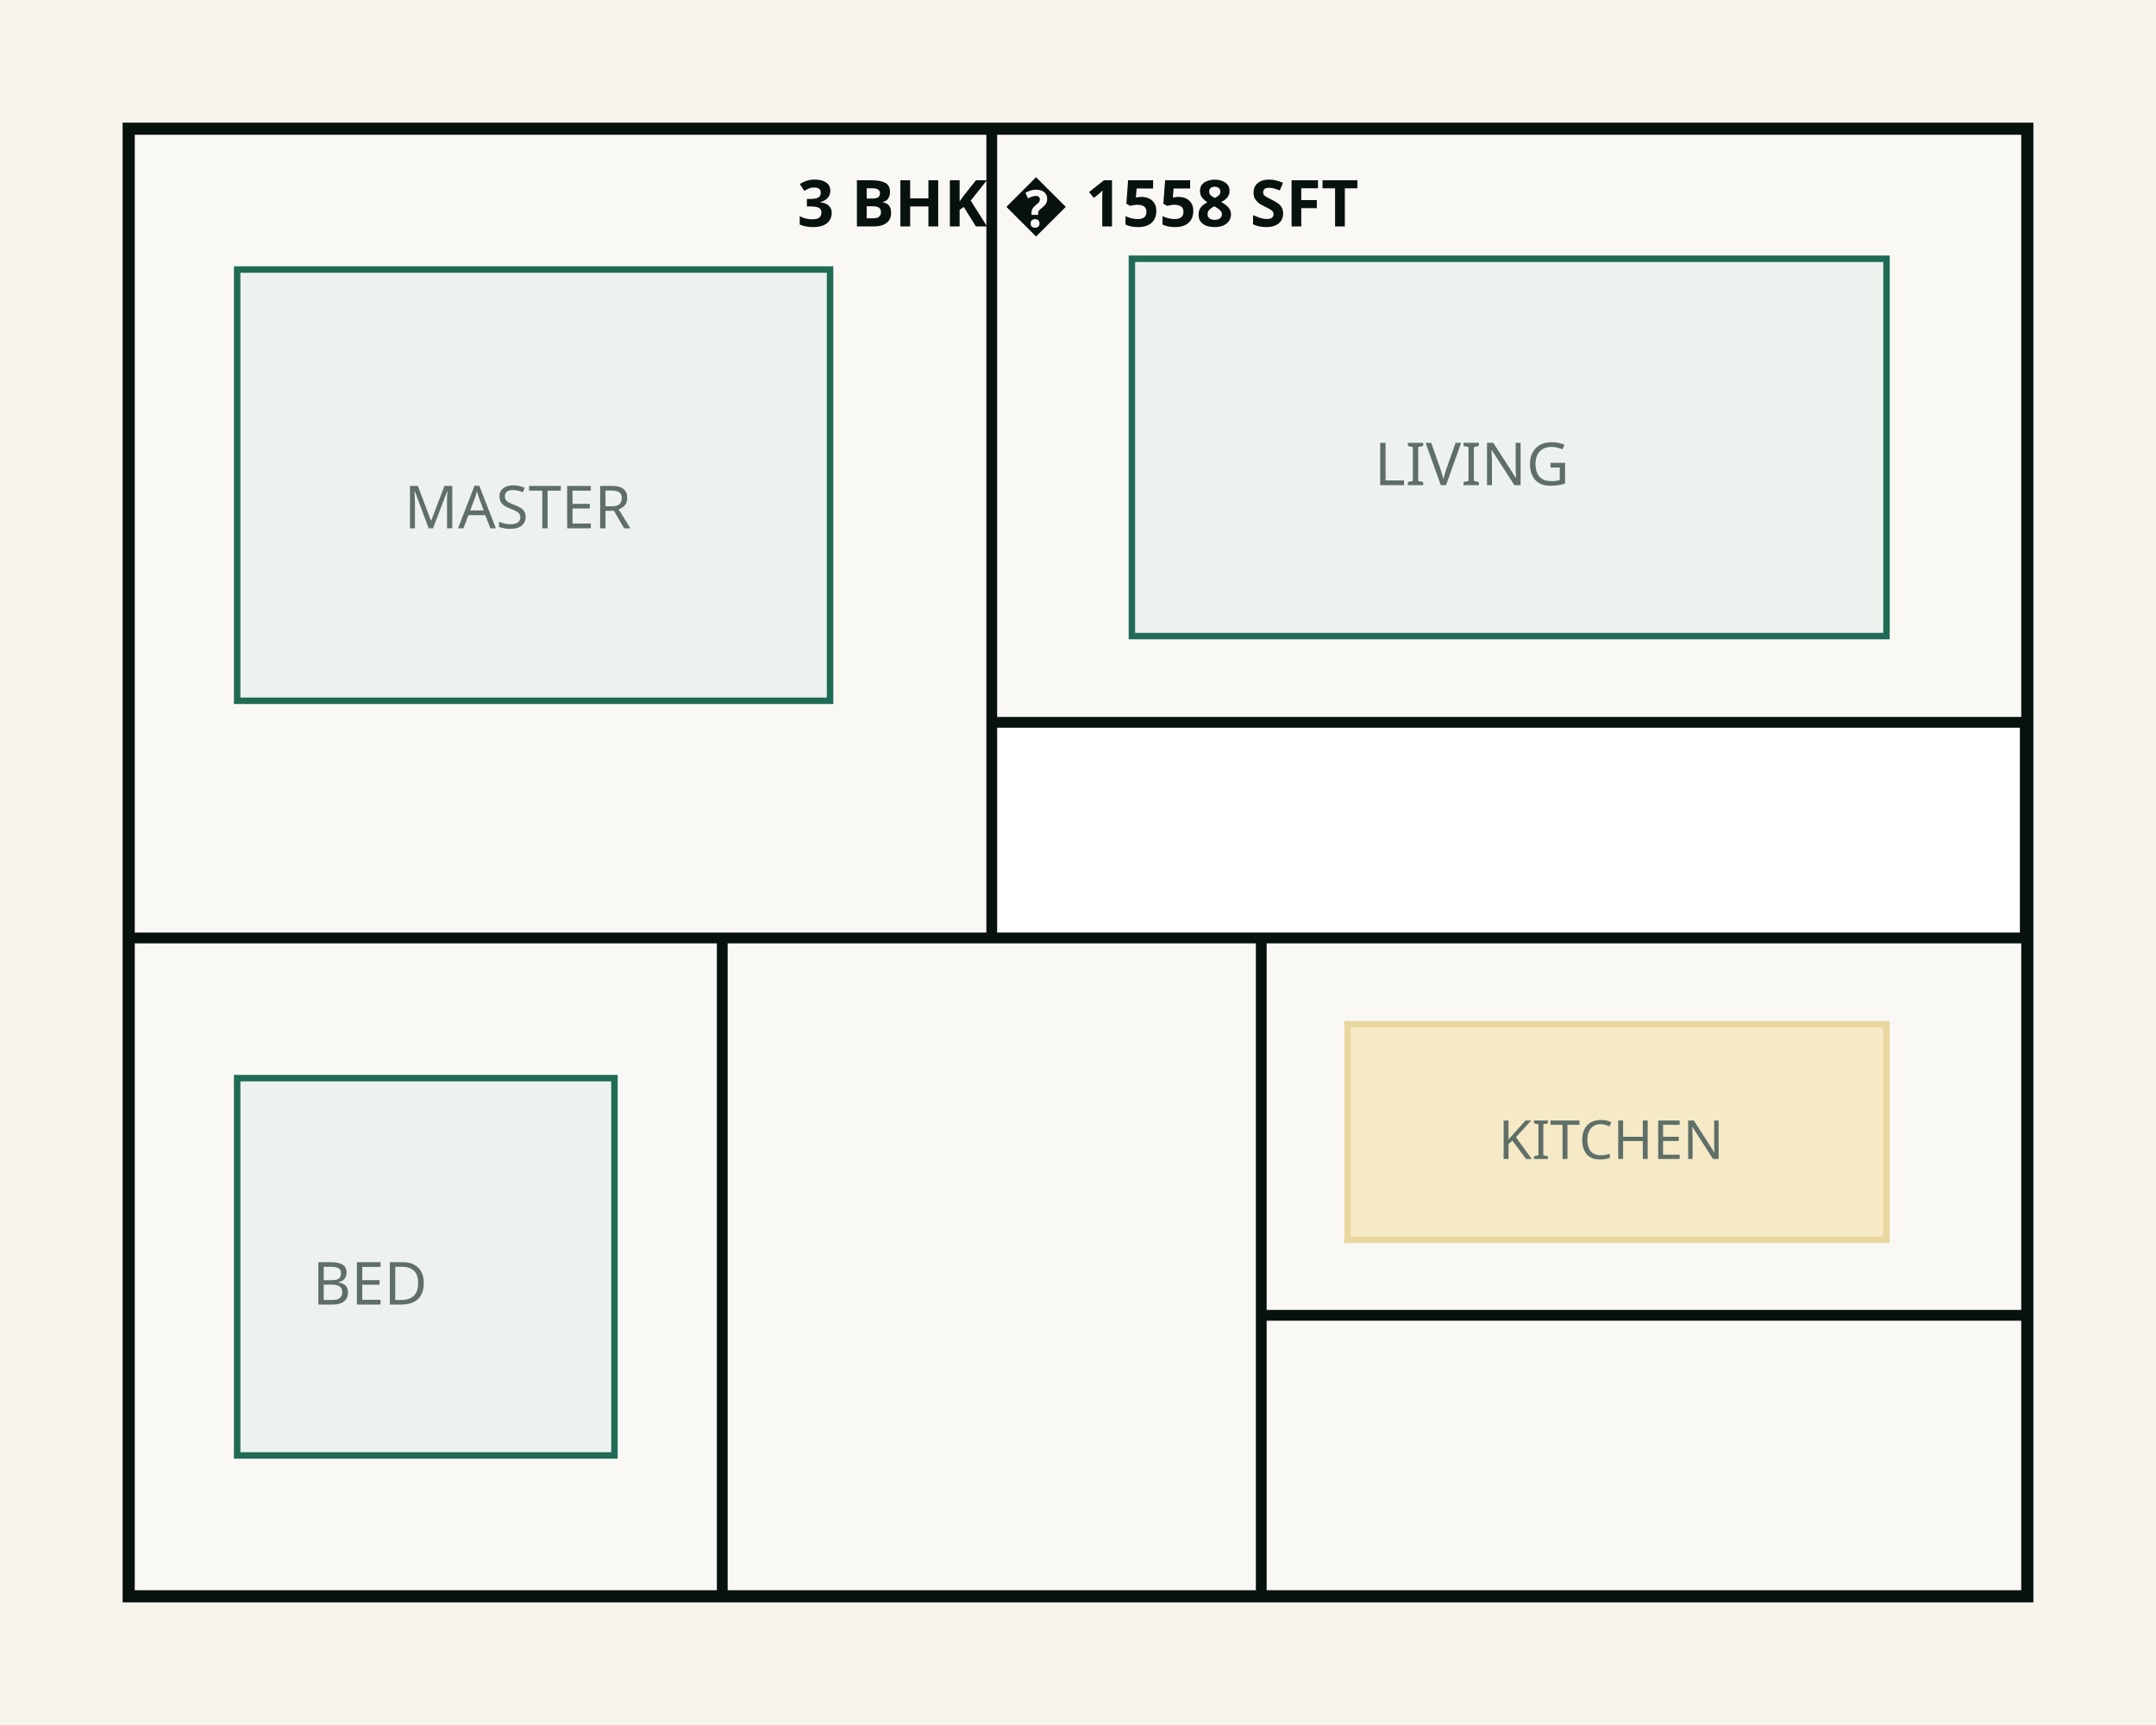
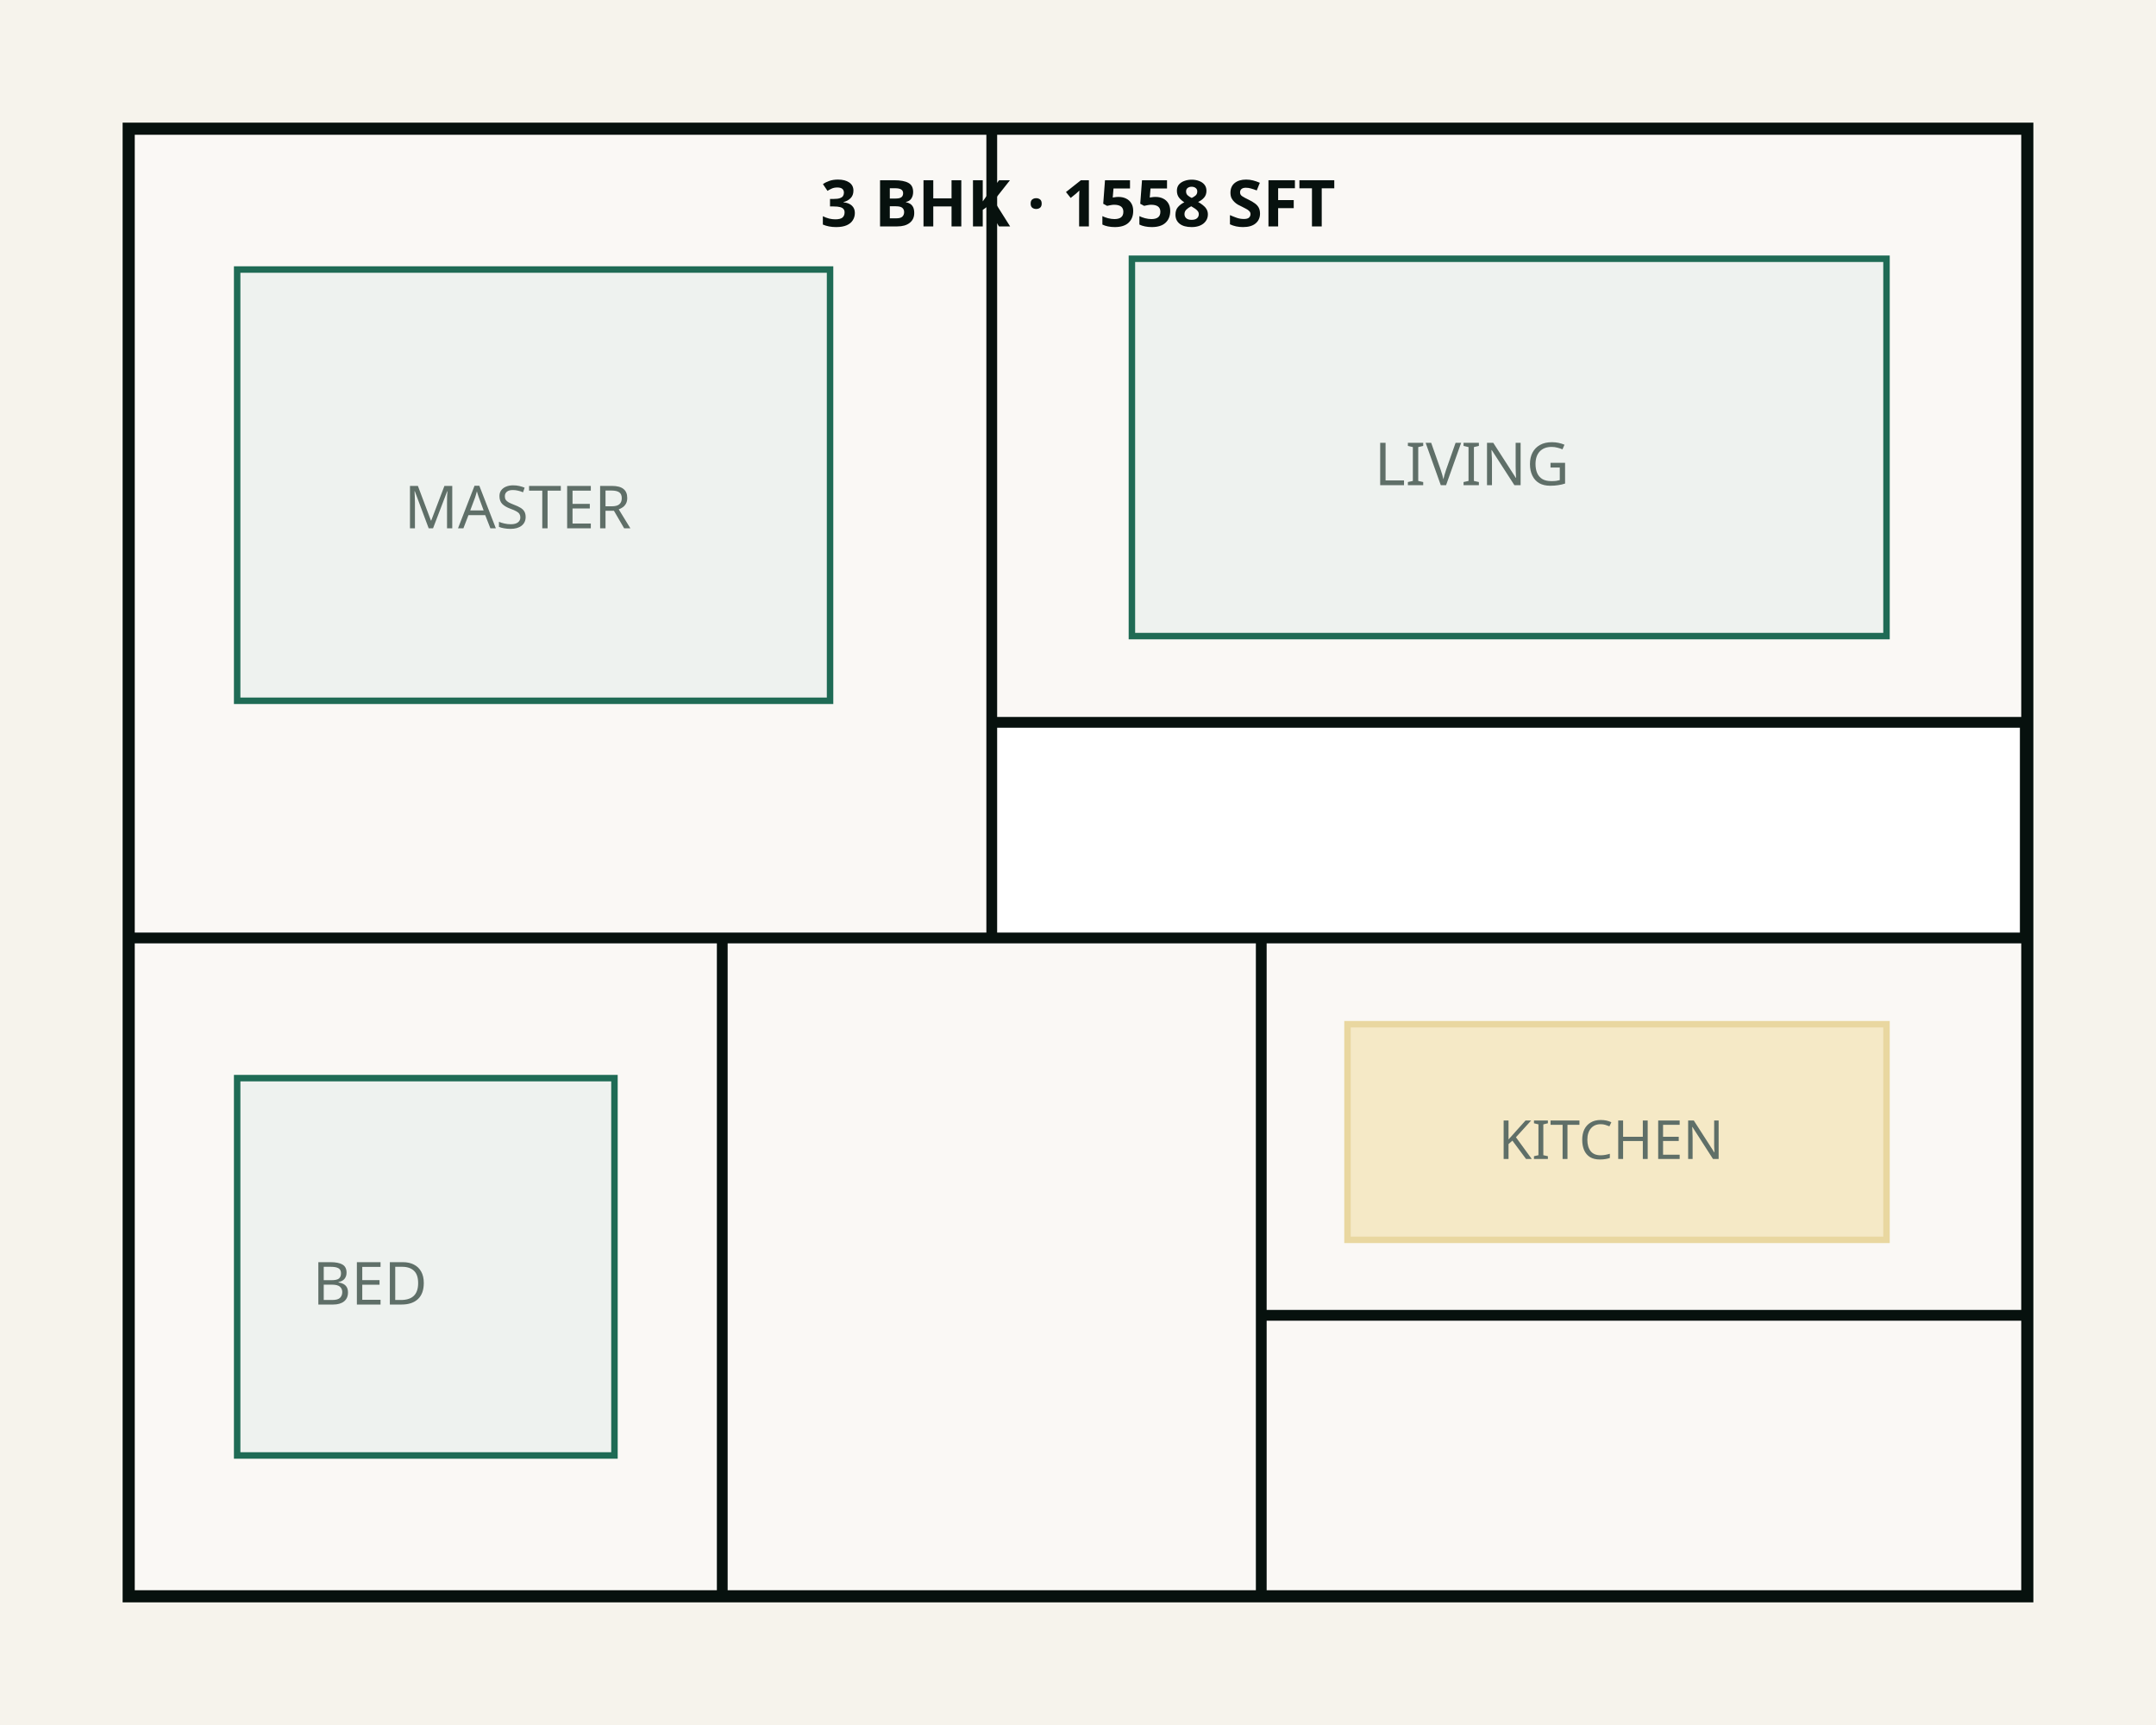
<svg xmlns="http://www.w3.org/2000/svg" viewBox="0 0 400 320" fill="none">
  <rect width="400" height="320" fill="#f6f3ec" />
  <rect x="24" y="24" width="352" height="272" fill="#fff" stroke="#07110e" stroke-width="2.5" />
  <path d="M24 24h160v150H24V24zm160 0h192v110H184V24zM24 174h110v122H24V174zm110 0h100v122H134V174zm100 0h142v70H234V174zm0 70h142v52H234v-52z" stroke="#07110e" stroke-width="2" fill="#faf8f5" />
  <rect x="44" y="50" width="110" height="80" fill="#eef2ef" stroke="#1f6b55" stroke-width="1.2" />
  <rect x="210" y="48" width="140" height="70" fill="#eef2ef" stroke="#1f6b55" stroke-width="1.2" />
  <rect x="44" y="200" width="70" height="70" fill="#eef2ef" stroke="#1f6b55" stroke-width="1.2" />
  <rect x="250" y="190" width="100" height="40" fill="#f0d78c" stroke="#d4af37" stroke-width="1.2" opacity=".45" />
  <text x="75" y="98" fill="#5f6f68" font-family="Poppins,sans-serif" font-size="11">MASTER</text>
  <text x="255" y="90" fill="#5f6f68" font-family="Poppins,sans-serif" font-size="11">LIVING</text>
  <text x="58" y="242" fill="#5f6f68" font-family="Poppins,sans-serif" font-size="11">BED</text>
  <text x="278" y="215" fill="#5f6f68" font-family="Poppins,sans-serif" font-size="10">KITCHEN</text>
-   <text x="200" y="42" fill="#07110e" font-family="Poppins,sans-serif" font-size="12" font-weight="600" text-anchor="middle">3 BHK � 1558 SFT</text>
+   <text x="200" y="42" fill="#07110e" font-family="Poppins,sans-serif" font-size="12" font-weight="600" text-anchor="middle">3 BHK · 1558 SFT</text>
</svg>
